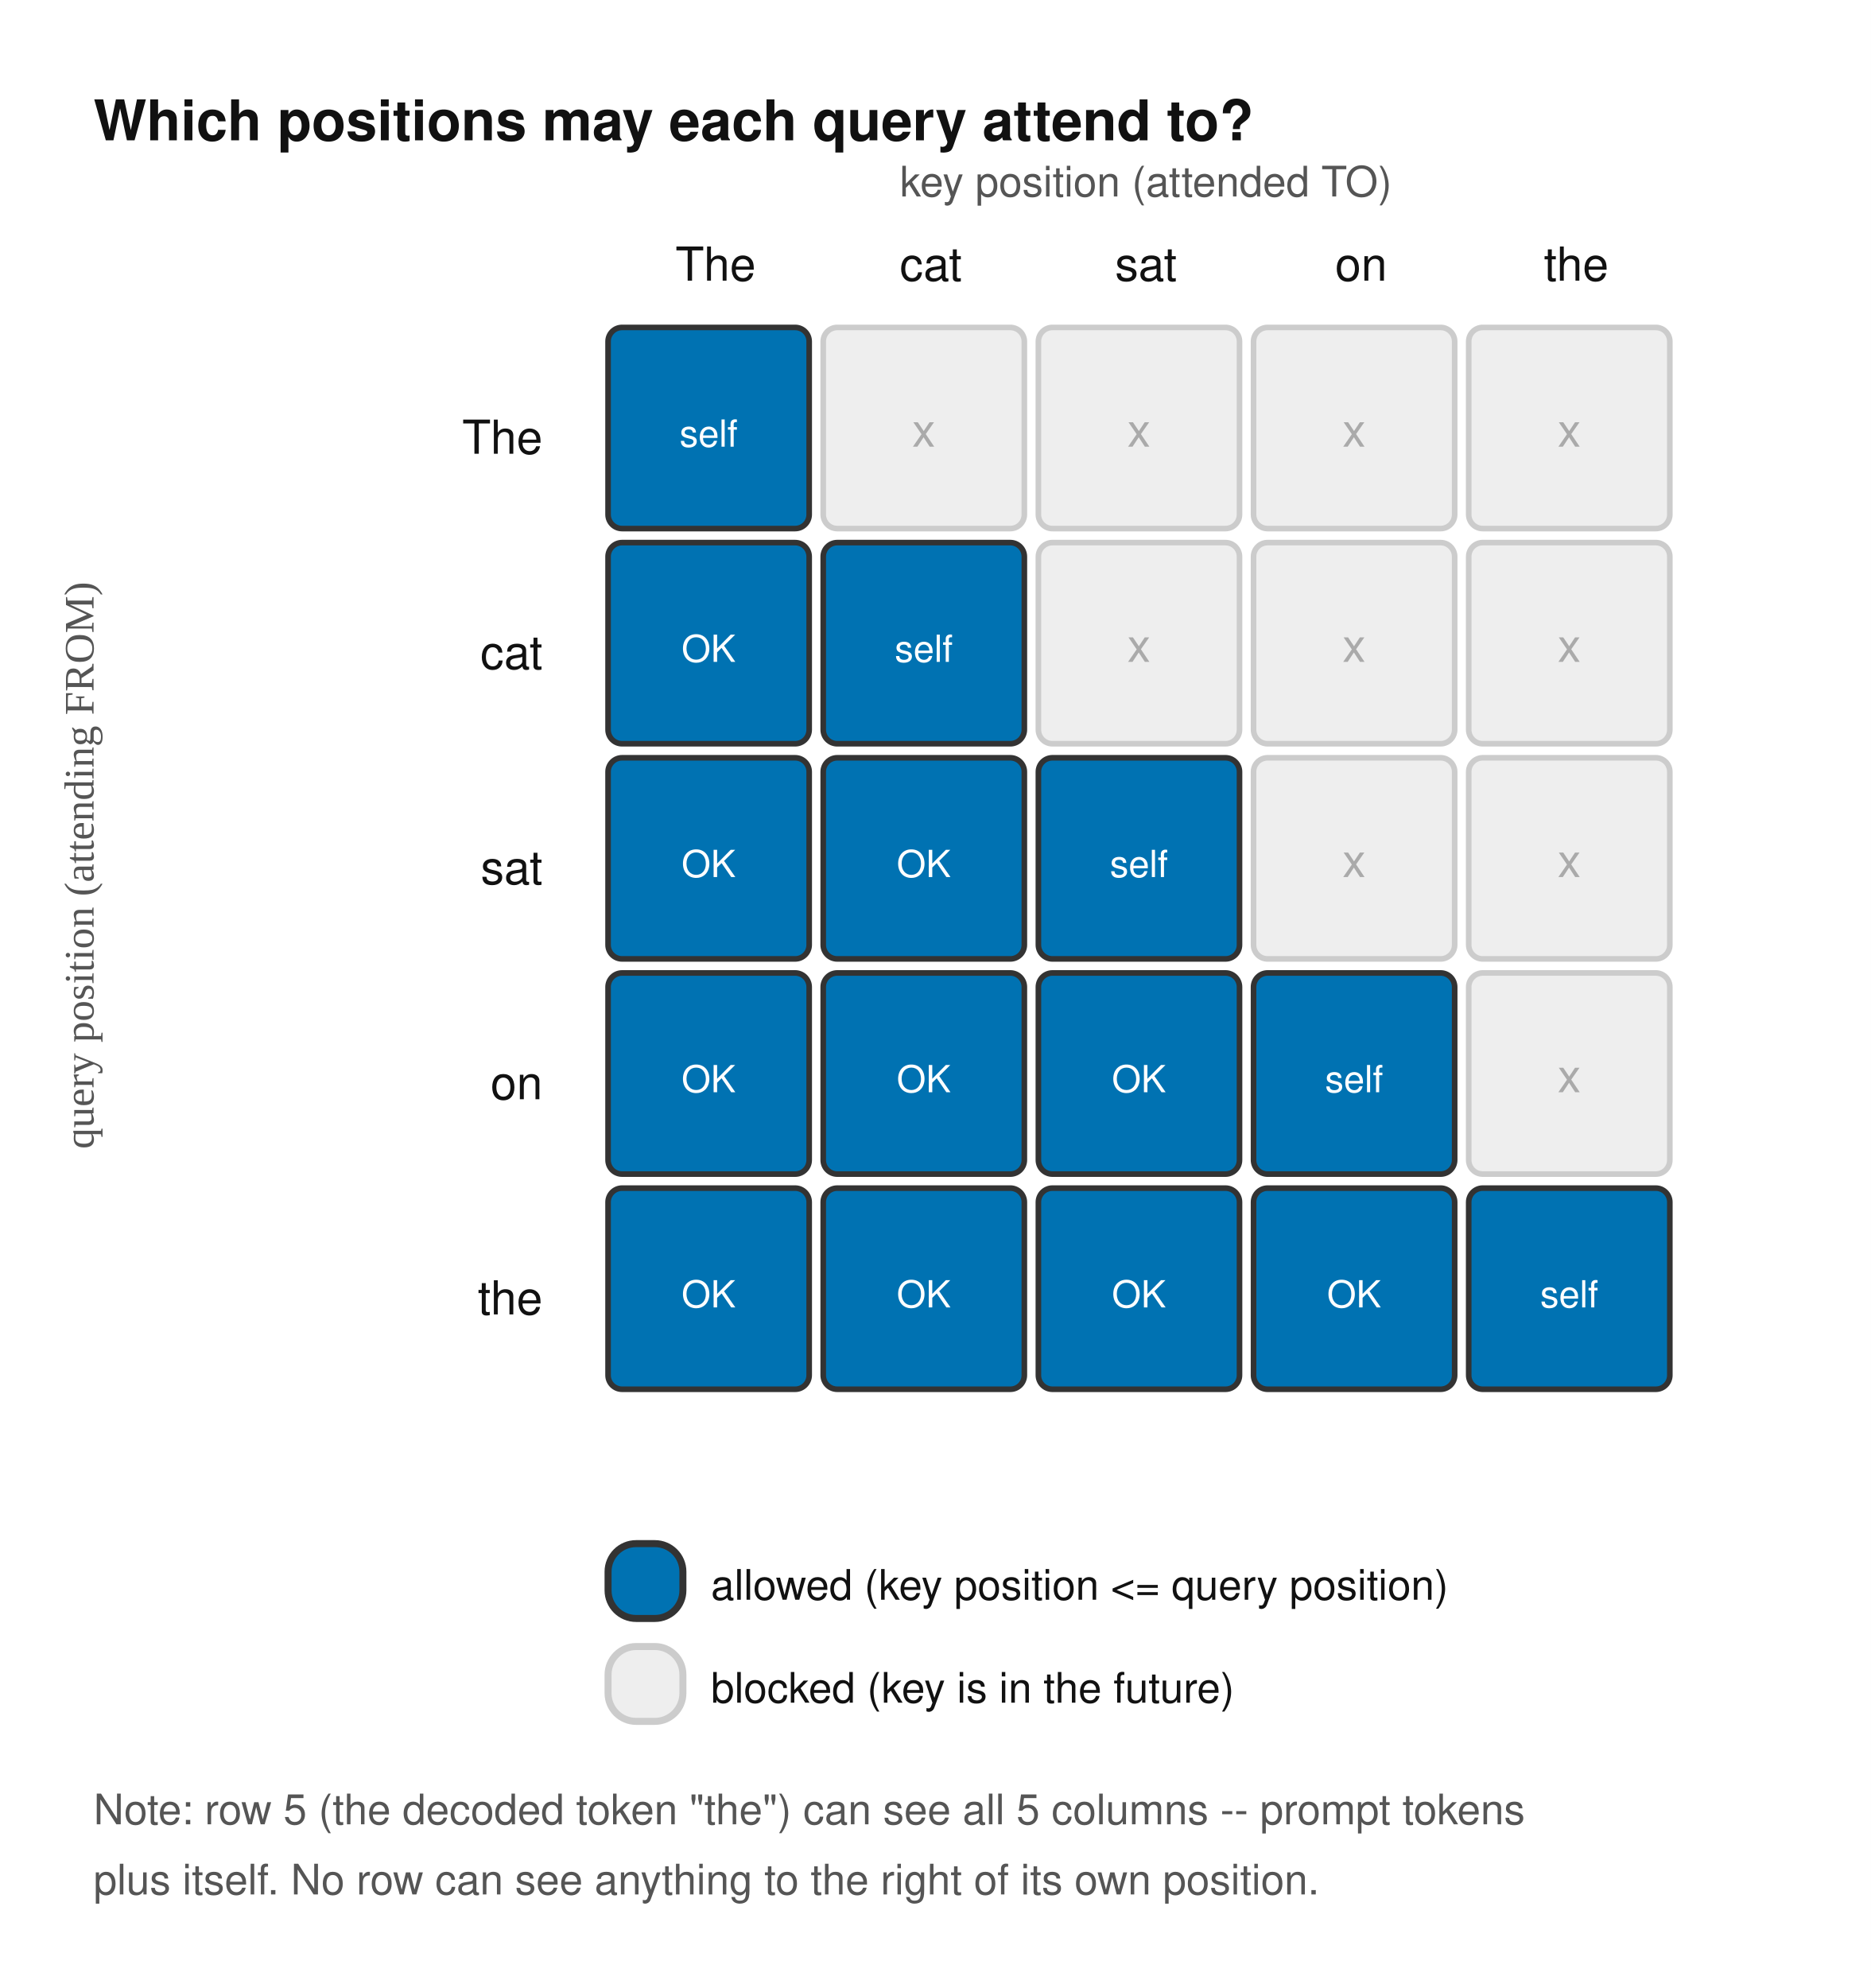
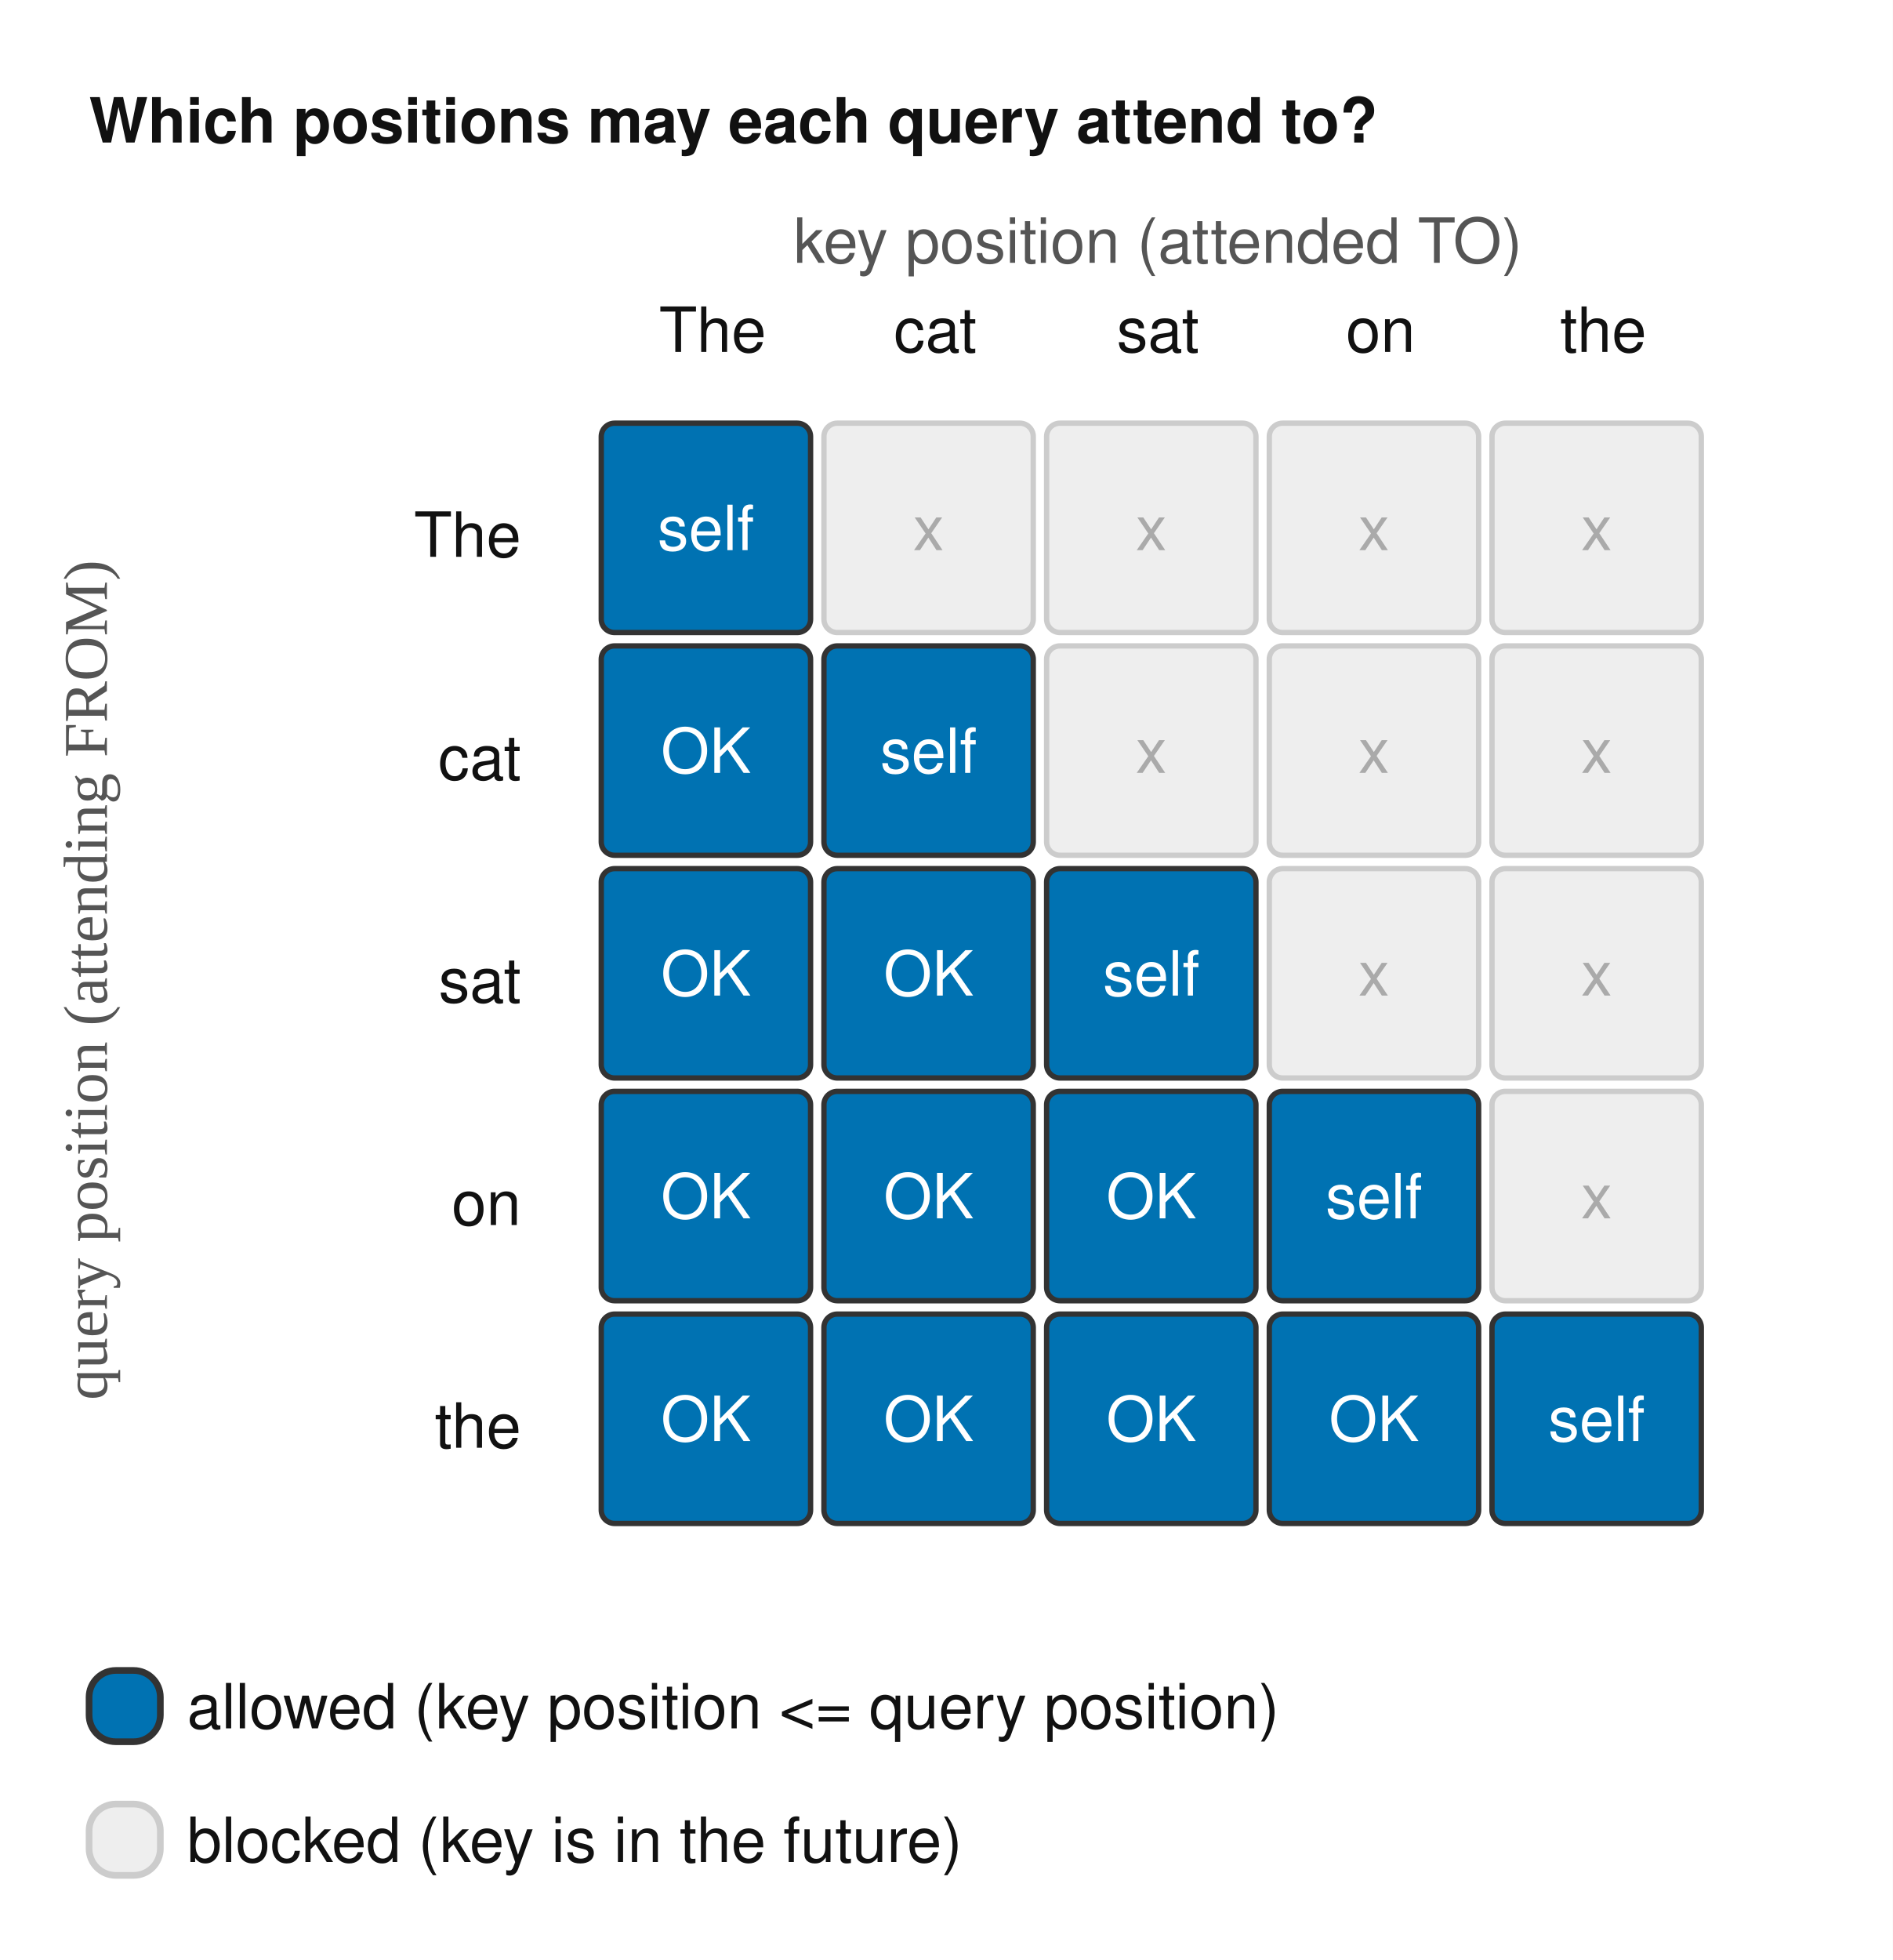
- <svg xmlns="http://www.w3.org/2000/svg" width="400" height="425" viewBox="0 0 400 425">
+ <svg xmlns="http://www.w3.org/2000/svg" width="425" height="440" viewBox="0 0 425 440">
  <defs />
-   <rect x="0" y="0" width="400" height="425" fill="#ffffff" />
-   <text x="20" y="30" font-family="Helvetica, Arial, sans-serif" font-size="12" font-weight="bold" fill="#111111" text-anchor="start">Which positions may each query attend to?</text>
-   <text x="153.0" y="60" font-family="Helvetica, Arial, sans-serif" font-size="10" font-weight="normal" fill="#111111" text-anchor="middle">The</text>
-   <text x="199.0" y="60" font-family="Helvetica, Arial, sans-serif" font-size="10" font-weight="normal" fill="#111111" text-anchor="middle">cat</text>
-   <text x="245.0" y="60" font-family="Helvetica, Arial, sans-serif" font-size="10" font-weight="normal" fill="#111111" text-anchor="middle">sat</text>
-   <text x="291.0" y="60" font-family="Helvetica, Arial, sans-serif" font-size="10" font-weight="normal" fill="#111111" text-anchor="middle">on</text>
-   <text x="337.0" y="60" font-family="Helvetica, Arial, sans-serif" font-size="10" font-weight="normal" fill="#111111" text-anchor="middle">the</text>
-   <text x="245.0" y="42" font-family="Helvetica, Arial, sans-serif" font-size="9" font-weight="normal" fill="#555555" text-anchor="middle">key position (attended TO)</text>
-   <text x="116" y="97.0" font-family="Helvetica, Arial, sans-serif" font-size="10" font-weight="normal" fill="#111111" text-anchor="end">The</text>
-   <text x="116" y="143.0" font-family="Helvetica, Arial, sans-serif" font-size="10" font-weight="normal" fill="#111111" text-anchor="end">cat</text>
-   <text x="116" y="189.0" font-family="Helvetica, Arial, sans-serif" font-size="10" font-weight="normal" fill="#111111" text-anchor="end">sat</text>
-   <text x="116" y="235.0" font-family="Helvetica, Arial, sans-serif" font-size="10" font-weight="normal" fill="#111111" text-anchor="end">on</text>
-   <text x="116" y="281.0" font-family="Helvetica, Arial, sans-serif" font-size="10" font-weight="normal" fill="#111111" text-anchor="end">the</text>
-   <text x="20" y="185.0" font-size="9" fill="#555555" transform="rotate(-90 20 185.0)" text-anchor="middle">query position (attending FROM)</text>
-   <rect x="130" y="70" width="43" height="43" rx="3" fill="#0072B2" stroke="#333333" stroke-width="1.2" />
-   <rect x="130" y="70" width="43" height="43" rx="3" fill="none" stroke="#333333" stroke-width="0" />
-   <text x="151.5" y="95.5" font-family="Helvetica, Arial, sans-serif" font-size="8" font-weight="normal" fill="#ffffff" text-anchor="middle">self</text>
-   <rect x="176" y="70" width="43" height="43" rx="3" fill="#eeeeee" stroke="#cccccc" stroke-width="1.2" />
-   <text x="197.5" y="95.5" font-family="Helvetica, Arial, sans-serif" font-size="10" font-weight="normal" fill="#aaaaaa" text-anchor="middle">x</text>
-   <rect x="222" y="70" width="43" height="43" rx="3" fill="#eeeeee" stroke="#cccccc" stroke-width="1.2" />
-   <text x="243.5" y="95.5" font-family="Helvetica, Arial, sans-serif" font-size="10" font-weight="normal" fill="#aaaaaa" text-anchor="middle">x</text>
-   <rect x="268" y="70" width="43" height="43" rx="3" fill="#eeeeee" stroke="#cccccc" stroke-width="1.2" />
-   <text x="289.5" y="95.5" font-family="Helvetica, Arial, sans-serif" font-size="10" font-weight="normal" fill="#aaaaaa" text-anchor="middle">x</text>
-   <rect x="314" y="70" width="43" height="43" rx="3" fill="#eeeeee" stroke="#cccccc" stroke-width="1.2" />
-   <text x="335.5" y="95.5" font-family="Helvetica, Arial, sans-serif" font-size="10" font-weight="normal" fill="#aaaaaa" text-anchor="middle">x</text>
-   <rect x="130" y="116" width="43" height="43" rx="3" fill="#0072B2" stroke="#333333" stroke-width="1.2" />
-   <rect x="130" y="116" width="43" height="43" rx="3" fill="none" stroke="#333333" stroke-width="0" />
-   <text x="151.5" y="141.5" font-family="Helvetica, Arial, sans-serif" font-size="8" font-weight="normal" fill="#ffffff" text-anchor="middle">OK</text>
-   <rect x="176" y="116" width="43" height="43" rx="3" fill="#0072B2" stroke="#333333" stroke-width="1.2" />
-   <rect x="176" y="116" width="43" height="43" rx="3" fill="none" stroke="#333333" stroke-width="0" />
-   <text x="197.5" y="141.5" font-family="Helvetica, Arial, sans-serif" font-size="8" font-weight="normal" fill="#ffffff" text-anchor="middle">self</text>
-   <rect x="222" y="116" width="43" height="43" rx="3" fill="#eeeeee" stroke="#cccccc" stroke-width="1.2" />
-   <text x="243.5" y="141.5" font-family="Helvetica, Arial, sans-serif" font-size="10" font-weight="normal" fill="#aaaaaa" text-anchor="middle">x</text>
-   <rect x="268" y="116" width="43" height="43" rx="3" fill="#eeeeee" stroke="#cccccc" stroke-width="1.2" />
-   <text x="289.5" y="141.5" font-family="Helvetica, Arial, sans-serif" font-size="10" font-weight="normal" fill="#aaaaaa" text-anchor="middle">x</text>
-   <rect x="314" y="116" width="43" height="43" rx="3" fill="#eeeeee" stroke="#cccccc" stroke-width="1.2" />
-   <text x="335.5" y="141.5" font-family="Helvetica, Arial, sans-serif" font-size="10" font-weight="normal" fill="#aaaaaa" text-anchor="middle">x</text>
-   <rect x="130" y="162" width="43" height="43" rx="3" fill="#0072B2" stroke="#333333" stroke-width="1.2" />
-   <rect x="130" y="162" width="43" height="43" rx="3" fill="none" stroke="#333333" stroke-width="0" />
-   <text x="151.5" y="187.5" font-family="Helvetica, Arial, sans-serif" font-size="8" font-weight="normal" fill="#ffffff" text-anchor="middle">OK</text>
-   <rect x="176" y="162" width="43" height="43" rx="3" fill="#0072B2" stroke="#333333" stroke-width="1.2" />
-   <rect x="176" y="162" width="43" height="43" rx="3" fill="none" stroke="#333333" stroke-width="0" />
-   <text x="197.5" y="187.5" font-family="Helvetica, Arial, sans-serif" font-size="8" font-weight="normal" fill="#ffffff" text-anchor="middle">OK</text>
-   <rect x="222" y="162" width="43" height="43" rx="3" fill="#0072B2" stroke="#333333" stroke-width="1.2" />
-   <rect x="222" y="162" width="43" height="43" rx="3" fill="none" stroke="#333333" stroke-width="0" />
-   <text x="243.5" y="187.5" font-family="Helvetica, Arial, sans-serif" font-size="8" font-weight="normal" fill="#ffffff" text-anchor="middle">self</text>
-   <rect x="268" y="162" width="43" height="43" rx="3" fill="#eeeeee" stroke="#cccccc" stroke-width="1.2" />
-   <text x="289.5" y="187.5" font-family="Helvetica, Arial, sans-serif" font-size="10" font-weight="normal" fill="#aaaaaa" text-anchor="middle">x</text>
-   <rect x="314" y="162" width="43" height="43" rx="3" fill="#eeeeee" stroke="#cccccc" stroke-width="1.2" />
-   <text x="335.5" y="187.5" font-family="Helvetica, Arial, sans-serif" font-size="10" font-weight="normal" fill="#aaaaaa" text-anchor="middle">x</text>
-   <rect x="130" y="208" width="43" height="43" rx="3" fill="#0072B2" stroke="#333333" stroke-width="1.2" />
-   <rect x="130" y="208" width="43" height="43" rx="3" fill="none" stroke="#333333" stroke-width="0" />
-   <text x="151.5" y="233.5" font-family="Helvetica, Arial, sans-serif" font-size="8" font-weight="normal" fill="#ffffff" text-anchor="middle">OK</text>
-   <rect x="176" y="208" width="43" height="43" rx="3" fill="#0072B2" stroke="#333333" stroke-width="1.2" />
-   <rect x="176" y="208" width="43" height="43" rx="3" fill="none" stroke="#333333" stroke-width="0" />
-   <text x="197.5" y="233.5" font-family="Helvetica, Arial, sans-serif" font-size="8" font-weight="normal" fill="#ffffff" text-anchor="middle">OK</text>
-   <rect x="222" y="208" width="43" height="43" rx="3" fill="#0072B2" stroke="#333333" stroke-width="1.2" />
-   <rect x="222" y="208" width="43" height="43" rx="3" fill="none" stroke="#333333" stroke-width="0" />
-   <text x="243.5" y="233.5" font-family="Helvetica, Arial, sans-serif" font-size="8" font-weight="normal" fill="#ffffff" text-anchor="middle">OK</text>
-   <rect x="268" y="208" width="43" height="43" rx="3" fill="#0072B2" stroke="#333333" stroke-width="1.2" />
-   <rect x="268" y="208" width="43" height="43" rx="3" fill="none" stroke="#333333" stroke-width="0" />
-   <text x="289.5" y="233.5" font-family="Helvetica, Arial, sans-serif" font-size="8" font-weight="normal" fill="#ffffff" text-anchor="middle">self</text>
-   <rect x="314" y="208" width="43" height="43" rx="3" fill="#eeeeee" stroke="#cccccc" stroke-width="1.2" />
-   <text x="335.5" y="233.5" font-family="Helvetica, Arial, sans-serif" font-size="10" font-weight="normal" fill="#aaaaaa" text-anchor="middle">x</text>
-   <rect x="130" y="254" width="43" height="43" rx="3" fill="#0072B2" stroke="#333333" stroke-width="1.2" />
-   <rect x="130" y="254" width="43" height="43" rx="3" fill="none" stroke="#333333" stroke-width="0" />
-   <text x="151.5" y="279.5" font-family="Helvetica, Arial, sans-serif" font-size="8" font-weight="normal" fill="#ffffff" text-anchor="middle">OK</text>
-   <rect x="176" y="254" width="43" height="43" rx="3" fill="#0072B2" stroke="#333333" stroke-width="1.2" />
-   <rect x="176" y="254" width="43" height="43" rx="3" fill="none" stroke="#333333" stroke-width="0" />
-   <text x="197.5" y="279.5" font-family="Helvetica, Arial, sans-serif" font-size="8" font-weight="normal" fill="#ffffff" text-anchor="middle">OK</text>
-   <rect x="222" y="254" width="43" height="43" rx="3" fill="#0072B2" stroke="#333333" stroke-width="1.2" />
-   <rect x="222" y="254" width="43" height="43" rx="3" fill="none" stroke="#333333" stroke-width="0" />
-   <text x="243.5" y="279.5" font-family="Helvetica, Arial, sans-serif" font-size="8" font-weight="normal" fill="#ffffff" text-anchor="middle">OK</text>
-   <rect x="268" y="254" width="43" height="43" rx="3" fill="#0072B2" stroke="#333333" stroke-width="1.2" />
-   <rect x="268" y="254" width="43" height="43" rx="3" fill="none" stroke="#333333" stroke-width="0" />
-   <text x="289.5" y="279.5" font-family="Helvetica, Arial, sans-serif" font-size="8" font-weight="normal" fill="#ffffff" text-anchor="middle">OK</text>
-   <rect x="314" y="254" width="43" height="43" rx="3" fill="#0072B2" stroke="#333333" stroke-width="1.2" />
-   <rect x="314" y="254" width="43" height="43" rx="3" fill="none" stroke="#333333" stroke-width="0" />
-   <text x="335.5" y="279.5" font-family="Helvetica, Arial, sans-serif" font-size="8" font-weight="normal" fill="#ffffff" text-anchor="middle">self</text>
-   <rect x="130" y="330" width="16" height="16" rx="6" fill="#0072B2" stroke="#333333" stroke-width="1.5" />
-   <text x="152" y="342" font-family="Helvetica, Arial, sans-serif" font-size="9" font-weight="normal" fill="#111111" text-anchor="start">allowed (key position &lt;= query position)</text>
-   <rect x="130" y="352" width="16" height="16" rx="6" fill="#eeeeee" stroke="#cccccc" stroke-width="1.5" />
-   <text x="152" y="364" font-family="Helvetica, Arial, sans-serif" font-size="9" font-weight="normal" fill="#111111" text-anchor="start">blocked (key is in the future)</text>
-   <text x="20" y="390" font-family="Helvetica, Arial, sans-serif" font-size="9" font-weight="normal" fill="#555555" text-anchor="start">Note: row 5 (the decoded token "the") can see all 5 columns -- prompt tokens</text>
-   <text x="20" y="405" font-family="Helvetica, Arial, sans-serif" font-size="9" font-weight="normal" fill="#555555" text-anchor="start">plus itself. No row can see anything to the right of its own position.</text>
+   <rect x="0" y="0" width="425" height="440" fill="#ffffff" />
+   <text x="20" y="32" font-family="Helvetica, Arial, sans-serif" font-size="14" font-weight="bold" fill="#111111" text-anchor="start">Which positions may each query attend to?</text>
+   <text x="160.0" y="79" font-family="Helvetica, Arial, sans-serif" font-size="14" font-weight="normal" fill="#111111" text-anchor="middle">The</text>
+   <text x="210.0" y="79" font-family="Helvetica, Arial, sans-serif" font-size="14" font-weight="normal" fill="#111111" text-anchor="middle">cat</text>
+   <text x="260.0" y="79" font-family="Helvetica, Arial, sans-serif" font-size="14" font-weight="normal" fill="#111111" text-anchor="middle">sat</text>
+   <text x="310.0" y="79" font-family="Helvetica, Arial, sans-serif" font-size="14" font-weight="normal" fill="#111111" text-anchor="middle">on</text>
+   <text x="360.0" y="79" font-family="Helvetica, Arial, sans-serif" font-size="14" font-weight="normal" fill="#111111" text-anchor="middle">the</text>
+   <text x="260.0" y="59" font-family="Helvetica, Arial, sans-serif" font-size="14" font-weight="normal" fill="#555555" text-anchor="middle">key position (attended TO)</text>
+   <text x="117" y="125.0" font-family="Helvetica, Arial, sans-serif" font-size="14" font-weight="normal" fill="#111111" text-anchor="end">The</text>
+   <text x="117" y="175.0" font-family="Helvetica, Arial, sans-serif" font-size="14" font-weight="normal" fill="#111111" text-anchor="end">cat</text>
+   <text x="117" y="225.0" font-family="Helvetica, Arial, sans-serif" font-size="14" font-weight="normal" fill="#111111" text-anchor="end">sat</text>
+   <text x="117" y="275.0" font-family="Helvetica, Arial, sans-serif" font-size="14" font-weight="normal" fill="#111111" text-anchor="end">on</text>
+   <text x="117" y="325.0" font-family="Helvetica, Arial, sans-serif" font-size="14" font-weight="normal" fill="#111111" text-anchor="end">the</text>
+   <text x="24" y="220.0" font-size="14" fill="#555555" transform="rotate(-90 24 220.0)" text-anchor="middle">query position (attending FROM)</text>
+   <rect x="135" y="95" width="47" height="47" rx="3" fill="#0072B2" stroke="#333333" stroke-width="1.2" />
+   <rect x="135" y="95" width="47" height="47" rx="3" fill="none" stroke="#333333" stroke-width="0" />
+   <text x="158.5" y="123.5" font-family="Helvetica, Arial, sans-serif" font-size="14" font-weight="normal" fill="#ffffff" text-anchor="middle">self</text>
+   <rect x="185" y="95" width="47" height="47" rx="3" fill="#eeeeee" stroke="#cccccc" stroke-width="1.2" />
+   <text x="208.5" y="123.5" font-family="Helvetica, Arial, sans-serif" font-size="14" font-weight="normal" fill="#aaaaaa" text-anchor="middle">x</text>
+   <rect x="235" y="95" width="47" height="47" rx="3" fill="#eeeeee" stroke="#cccccc" stroke-width="1.2" />
+   <text x="258.5" y="123.5" font-family="Helvetica, Arial, sans-serif" font-size="14" font-weight="normal" fill="#aaaaaa" text-anchor="middle">x</text>
+   <rect x="285" y="95" width="47" height="47" rx="3" fill="#eeeeee" stroke="#cccccc" stroke-width="1.2" />
+   <text x="308.5" y="123.5" font-family="Helvetica, Arial, sans-serif" font-size="14" font-weight="normal" fill="#aaaaaa" text-anchor="middle">x</text>
+   <rect x="335" y="95" width="47" height="47" rx="3" fill="#eeeeee" stroke="#cccccc" stroke-width="1.2" />
+   <text x="358.5" y="123.5" font-family="Helvetica, Arial, sans-serif" font-size="14" font-weight="normal" fill="#aaaaaa" text-anchor="middle">x</text>
+   <rect x="135" y="145" width="47" height="47" rx="3" fill="#0072B2" stroke="#333333" stroke-width="1.2" />
+   <rect x="135" y="145" width="47" height="47" rx="3" fill="none" stroke="#333333" stroke-width="0" />
+   <text x="158.5" y="173.5" font-family="Helvetica, Arial, sans-serif" font-size="14" font-weight="normal" fill="#ffffff" text-anchor="middle">OK</text>
+   <rect x="185" y="145" width="47" height="47" rx="3" fill="#0072B2" stroke="#333333" stroke-width="1.2" />
+   <rect x="185" y="145" width="47" height="47" rx="3" fill="none" stroke="#333333" stroke-width="0" />
+   <text x="208.5" y="173.5" font-family="Helvetica, Arial, sans-serif" font-size="14" font-weight="normal" fill="#ffffff" text-anchor="middle">self</text>
+   <rect x="235" y="145" width="47" height="47" rx="3" fill="#eeeeee" stroke="#cccccc" stroke-width="1.2" />
+   <text x="258.5" y="173.5" font-family="Helvetica, Arial, sans-serif" font-size="14" font-weight="normal" fill="#aaaaaa" text-anchor="middle">x</text>
+   <rect x="285" y="145" width="47" height="47" rx="3" fill="#eeeeee" stroke="#cccccc" stroke-width="1.2" />
+   <text x="308.5" y="173.5" font-family="Helvetica, Arial, sans-serif" font-size="14" font-weight="normal" fill="#aaaaaa" text-anchor="middle">x</text>
+   <rect x="335" y="145" width="47" height="47" rx="3" fill="#eeeeee" stroke="#cccccc" stroke-width="1.2" />
+   <text x="358.5" y="173.5" font-family="Helvetica, Arial, sans-serif" font-size="14" font-weight="normal" fill="#aaaaaa" text-anchor="middle">x</text>
+   <rect x="135" y="195" width="47" height="47" rx="3" fill="#0072B2" stroke="#333333" stroke-width="1.2" />
+   <rect x="135" y="195" width="47" height="47" rx="3" fill="none" stroke="#333333" stroke-width="0" />
+   <text x="158.5" y="223.5" font-family="Helvetica, Arial, sans-serif" font-size="14" font-weight="normal" fill="#ffffff" text-anchor="middle">OK</text>
+   <rect x="185" y="195" width="47" height="47" rx="3" fill="#0072B2" stroke="#333333" stroke-width="1.2" />
+   <rect x="185" y="195" width="47" height="47" rx="3" fill="none" stroke="#333333" stroke-width="0" />
+   <text x="208.5" y="223.5" font-family="Helvetica, Arial, sans-serif" font-size="14" font-weight="normal" fill="#ffffff" text-anchor="middle">OK</text>
+   <rect x="235" y="195" width="47" height="47" rx="3" fill="#0072B2" stroke="#333333" stroke-width="1.2" />
+   <rect x="235" y="195" width="47" height="47" rx="3" fill="none" stroke="#333333" stroke-width="0" />
+   <text x="258.5" y="223.5" font-family="Helvetica, Arial, sans-serif" font-size="14" font-weight="normal" fill="#ffffff" text-anchor="middle">self</text>
+   <rect x="285" y="195" width="47" height="47" rx="3" fill="#eeeeee" stroke="#cccccc" stroke-width="1.2" />
+   <text x="308.5" y="223.5" font-family="Helvetica, Arial, sans-serif" font-size="14" font-weight="normal" fill="#aaaaaa" text-anchor="middle">x</text>
+   <rect x="335" y="195" width="47" height="47" rx="3" fill="#eeeeee" stroke="#cccccc" stroke-width="1.2" />
+   <text x="358.5" y="223.5" font-family="Helvetica, Arial, sans-serif" font-size="14" font-weight="normal" fill="#aaaaaa" text-anchor="middle">x</text>
+   <rect x="135" y="245" width="47" height="47" rx="3" fill="#0072B2" stroke="#333333" stroke-width="1.2" />
+   <rect x="135" y="245" width="47" height="47" rx="3" fill="none" stroke="#333333" stroke-width="0" />
+   <text x="158.5" y="273.5" font-family="Helvetica, Arial, sans-serif" font-size="14" font-weight="normal" fill="#ffffff" text-anchor="middle">OK</text>
+   <rect x="185" y="245" width="47" height="47" rx="3" fill="#0072B2" stroke="#333333" stroke-width="1.2" />
+   <rect x="185" y="245" width="47" height="47" rx="3" fill="none" stroke="#333333" stroke-width="0" />
+   <text x="208.5" y="273.5" font-family="Helvetica, Arial, sans-serif" font-size="14" font-weight="normal" fill="#ffffff" text-anchor="middle">OK</text>
+   <rect x="235" y="245" width="47" height="47" rx="3" fill="#0072B2" stroke="#333333" stroke-width="1.2" />
+   <rect x="235" y="245" width="47" height="47" rx="3" fill="none" stroke="#333333" stroke-width="0" />
+   <text x="258.5" y="273.5" font-family="Helvetica, Arial, sans-serif" font-size="14" font-weight="normal" fill="#ffffff" text-anchor="middle">OK</text>
+   <rect x="285" y="245" width="47" height="47" rx="3" fill="#0072B2" stroke="#333333" stroke-width="1.2" />
+   <rect x="285" y="245" width="47" height="47" rx="3" fill="none" stroke="#333333" stroke-width="0" />
+   <text x="308.5" y="273.5" font-family="Helvetica, Arial, sans-serif" font-size="14" font-weight="normal" fill="#ffffff" text-anchor="middle">self</text>
+   <rect x="335" y="245" width="47" height="47" rx="3" fill="#eeeeee" stroke="#cccccc" stroke-width="1.2" />
+   <text x="358.5" y="273.5" font-family="Helvetica, Arial, sans-serif" font-size="14" font-weight="normal" fill="#aaaaaa" text-anchor="middle">x</text>
+   <rect x="135" y="295" width="47" height="47" rx="3" fill="#0072B2" stroke="#333333" stroke-width="1.2" />
+   <rect x="135" y="295" width="47" height="47" rx="3" fill="none" stroke="#333333" stroke-width="0" />
+   <text x="158.5" y="323.5" font-family="Helvetica, Arial, sans-serif" font-size="14" font-weight="normal" fill="#ffffff" text-anchor="middle">OK</text>
+   <rect x="185" y="295" width="47" height="47" rx="3" fill="#0072B2" stroke="#333333" stroke-width="1.2" />
+   <rect x="185" y="295" width="47" height="47" rx="3" fill="none" stroke="#333333" stroke-width="0" />
+   <text x="208.5" y="323.5" font-family="Helvetica, Arial, sans-serif" font-size="14" font-weight="normal" fill="#ffffff" text-anchor="middle">OK</text>
+   <rect x="235" y="295" width="47" height="47" rx="3" fill="#0072B2" stroke="#333333" stroke-width="1.2" />
+   <rect x="235" y="295" width="47" height="47" rx="3" fill="none" stroke="#333333" stroke-width="0" />
+   <text x="258.5" y="323.5" font-family="Helvetica, Arial, sans-serif" font-size="14" font-weight="normal" fill="#ffffff" text-anchor="middle">OK</text>
+   <rect x="285" y="295" width="47" height="47" rx="3" fill="#0072B2" stroke="#333333" stroke-width="1.2" />
+   <rect x="285" y="295" width="47" height="47" rx="3" fill="none" stroke="#333333" stroke-width="0" />
+   <text x="308.5" y="323.5" font-family="Helvetica, Arial, sans-serif" font-size="14" font-weight="normal" fill="#ffffff" text-anchor="middle">OK</text>
+   <rect x="335" y="295" width="47" height="47" rx="3" fill="#0072B2" stroke="#333333" stroke-width="1.2" />
+   <rect x="335" y="295" width="47" height="47" rx="3" fill="none" stroke="#333333" stroke-width="0" />
+   <text x="358.5" y="323.5" font-family="Helvetica, Arial, sans-serif" font-size="14" font-weight="normal" fill="#ffffff" text-anchor="middle">self</text>
+   <rect x="20" y="375" width="16" height="16" rx="6" fill="#0072B2" stroke="#333333" stroke-width="1.5" />
+   <text x="42" y="388" font-family="Helvetica, Arial, sans-serif" font-size="14" font-weight="normal" fill="#111111" text-anchor="start">allowed (key position &lt;= query position)</text>
+   <rect x="20" y="405" width="16" height="16" rx="6" fill="#eeeeee" stroke="#cccccc" stroke-width="1.5" />
+   <text x="42" y="418" font-family="Helvetica, Arial, sans-serif" font-size="14" font-weight="normal" fill="#111111" text-anchor="start">blocked (key is in the future)</text>
</svg>
